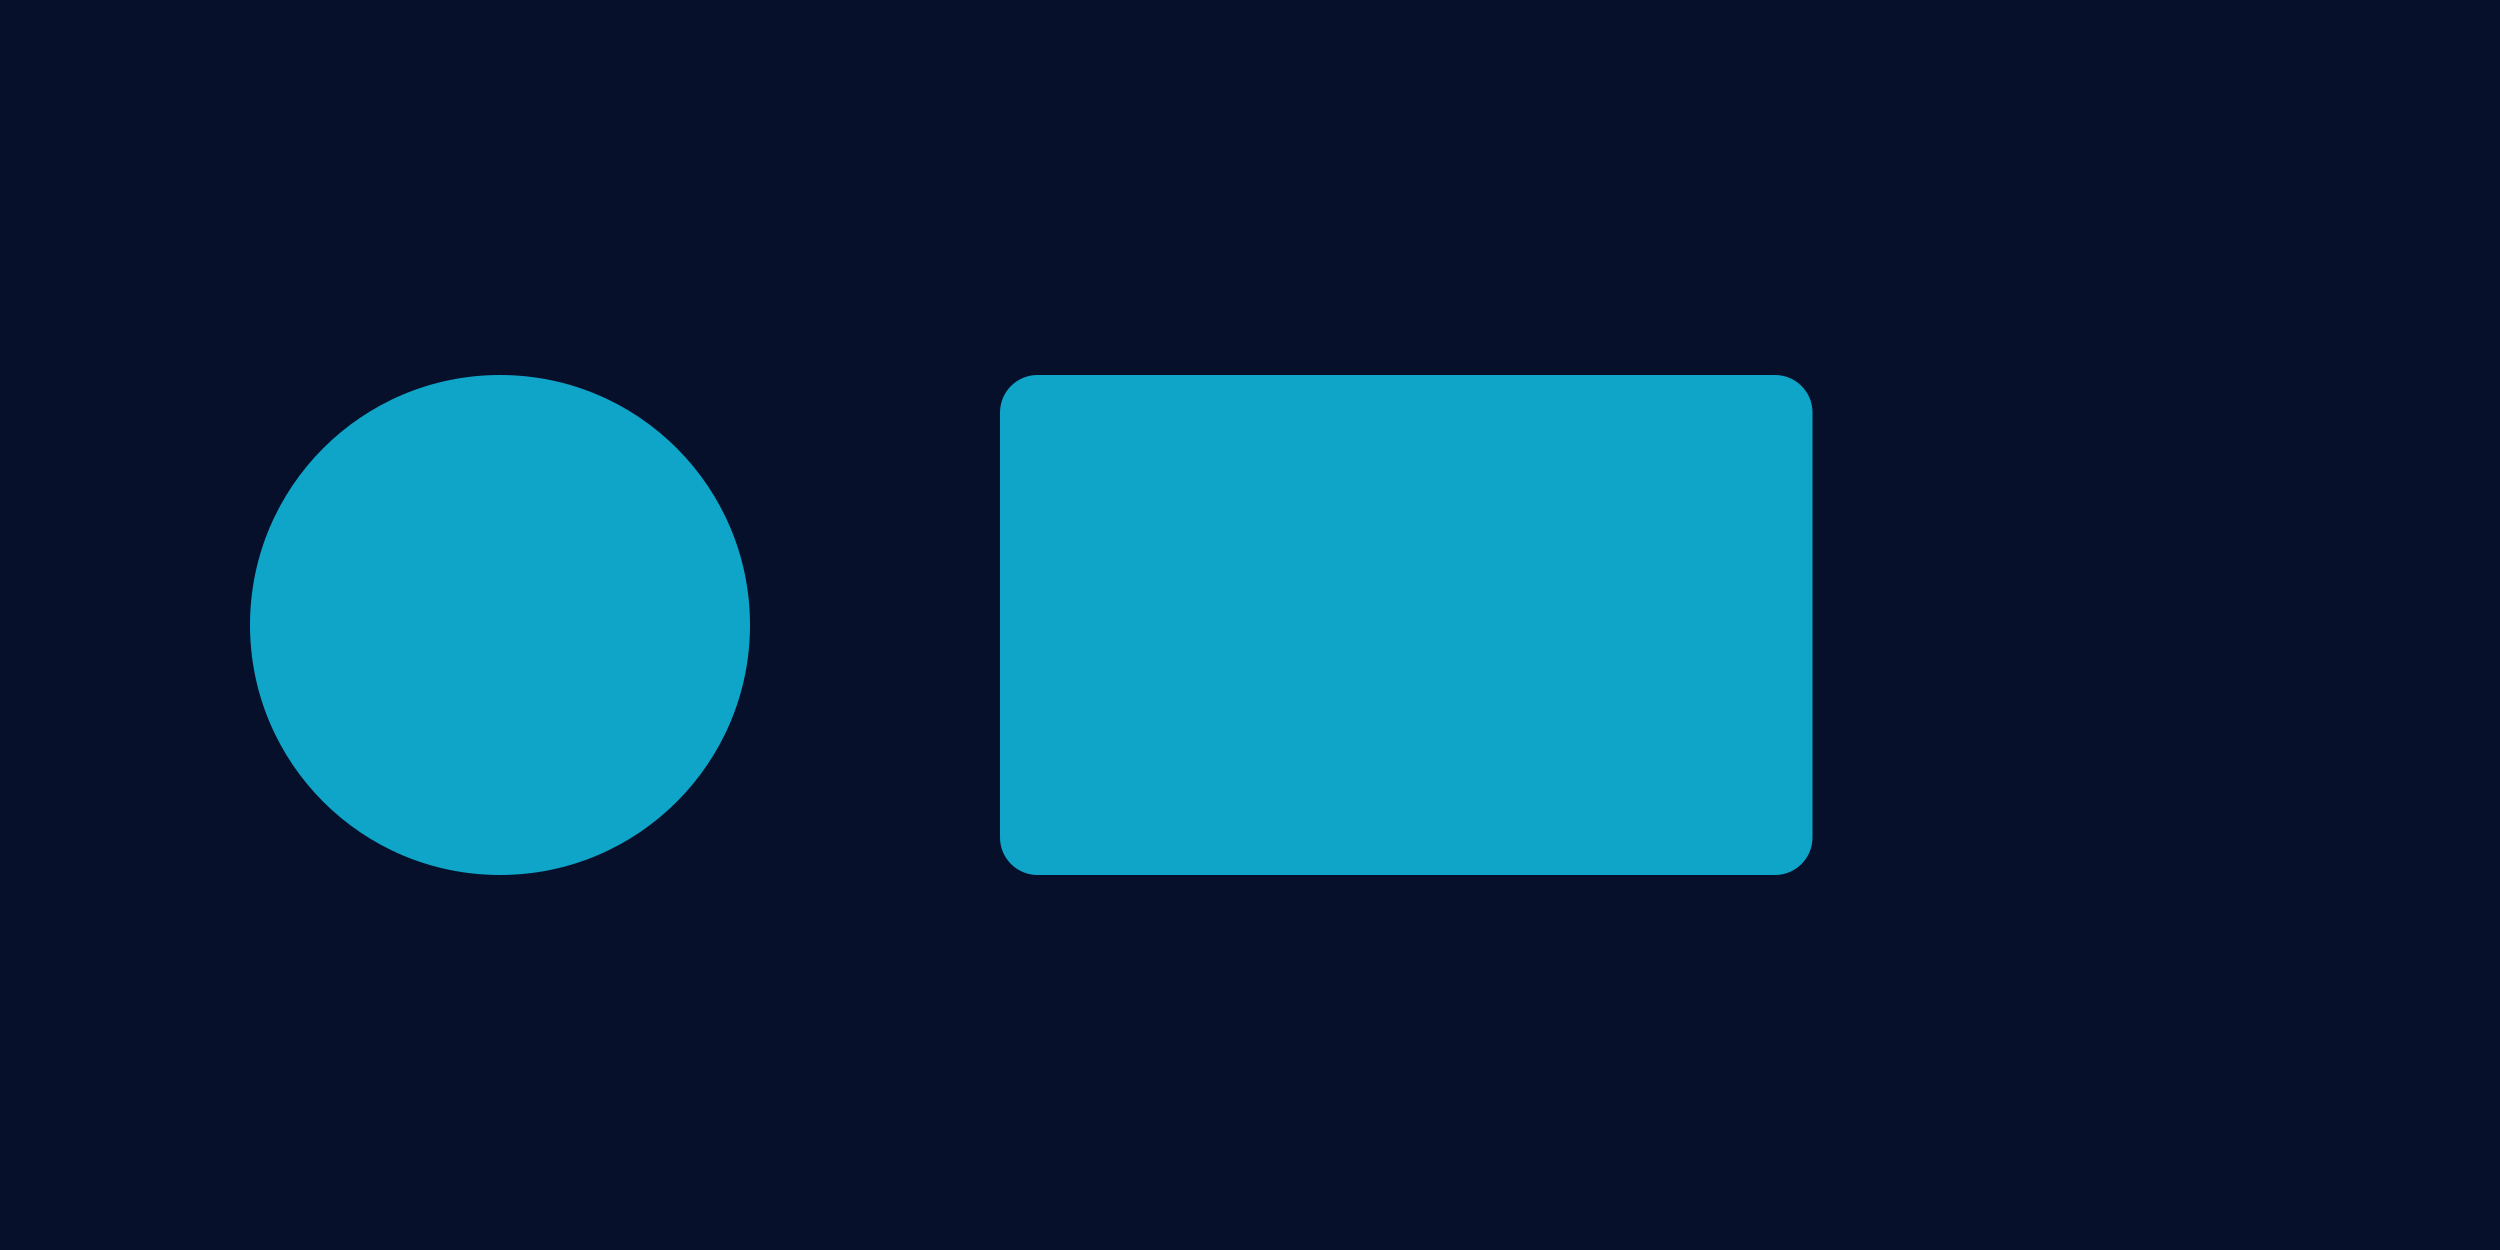
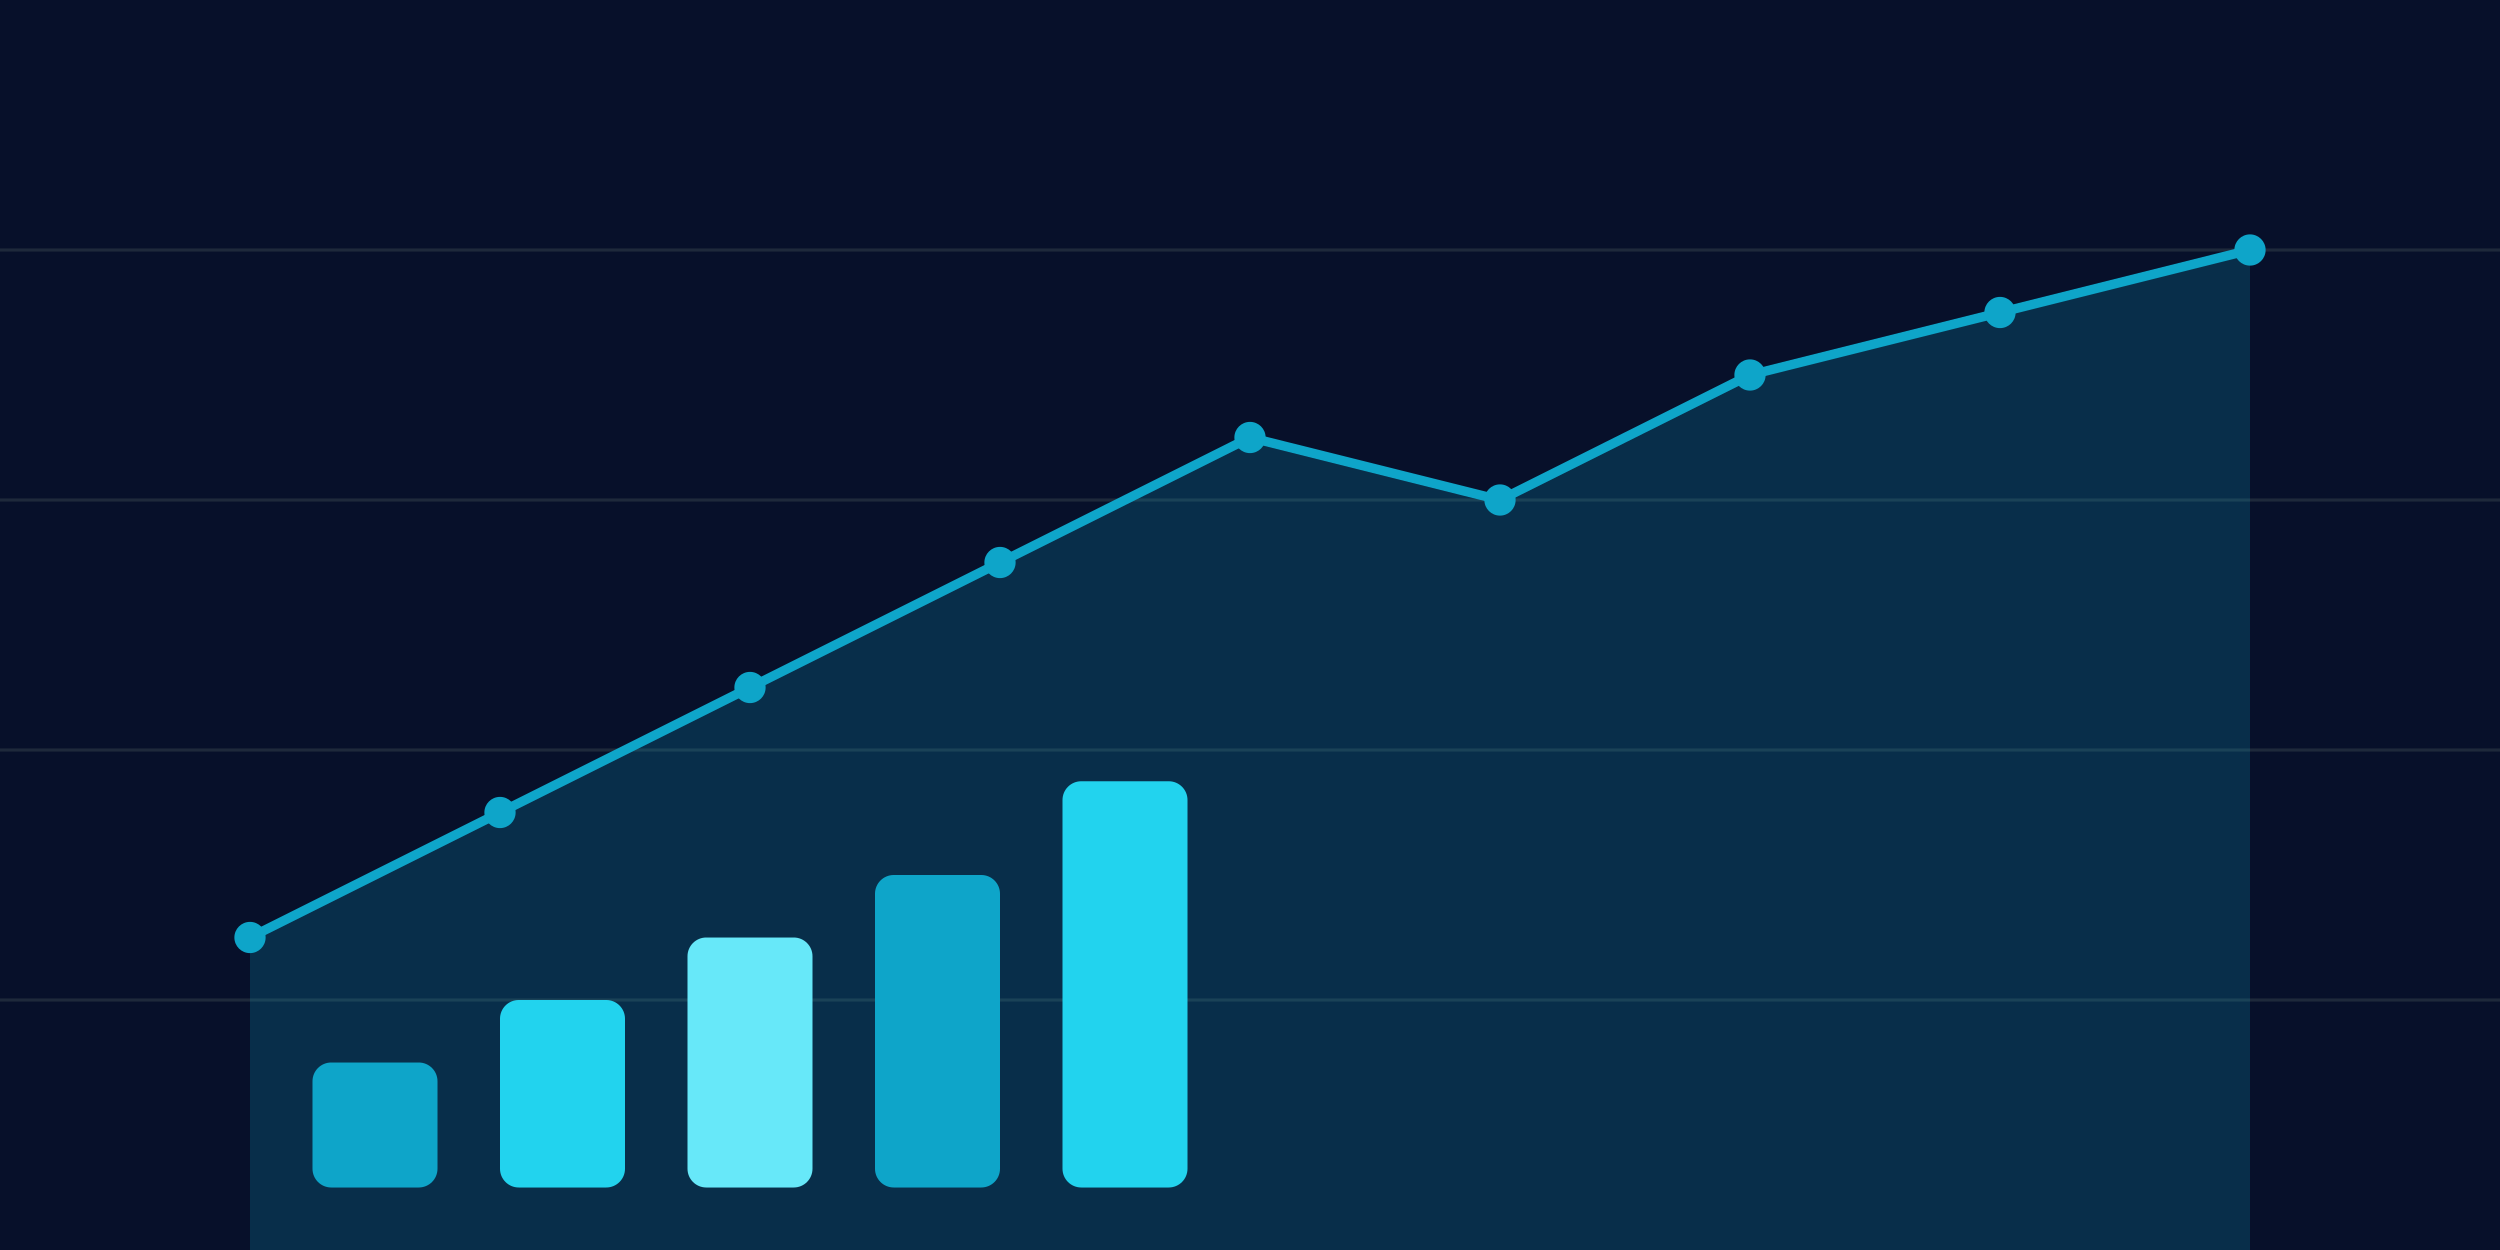
<svg xmlns="http://www.w3.org/2000/svg" width="800" height="400" viewBox="0 0 800 400">
  <rect width="800" height="400" fill="#07102a" />
+   <g stroke="#1e293b" stroke-width="1">
+     <line x1="0" y1="80" x2="800" y2="80" />
+     <line x1="0" y1="160" x2="800" y2="160" />
+     <line x1="0" y1="240" x2="800" y2="240" />
+     <line x1="0" y1="320" x2="800" y2="320" />
+   </g>
+   <path d="M 80 300 L 160 260 L 240 220 L 320 180 L 400 140 L 480 160 L 560 120 L 640 100 L 720 80 L 720 400 L 80 400 Z" fill="rgba(14,165,201,0.2)" />
+   <path d="M 80 300 L 160 260 L 240 220 L 320 180 L 400 140 L 480 160 L 560 120 L 640 100 L 720 80" stroke="#0ea5c9" stroke-width="3" fill="none" stroke-linecap="round" stroke-linejoin="round" />
  <g fill="#0ea5c9">
-     <circle cx="160" cy="200" r="80" />
-     <rect x="320" y="120" width="260" height="160" rx="12" />
+     <circle cx="80" cy="300" r="5" />
+     <circle cx="160" cy="260" r="5" />
+     <circle cx="240" cy="220" r="5" />
+     <circle cx="320" cy="180" r="5" />
+     <circle cx="400" cy="140" r="5" />
+     <circle cx="480" cy="160" r="5" />
+     <circle cx="560" cy="120" r="5" />
+     <circle cx="640" cy="100" r="5" />
+     <circle cx="720" cy="80" r="5" />
+   </g>
+   <g>
+     <rect x="100" y="340" width="40" height="40" fill="#0ea5c9" rx="6" />
+     <rect x="160" y="320" width="40" height="60" fill="#22d3ee" rx="6" />
+     <rect x="220" y="300" width="40" height="80" fill="#67e8f9" rx="6" />
+     <rect x="280" y="280" width="40" height="100" fill="#0ea5c9" rx="6" />
+     <rect x="340" y="250" width="40" height="130" fill="#22d3ee" rx="6" />
  </g>
</svg>
